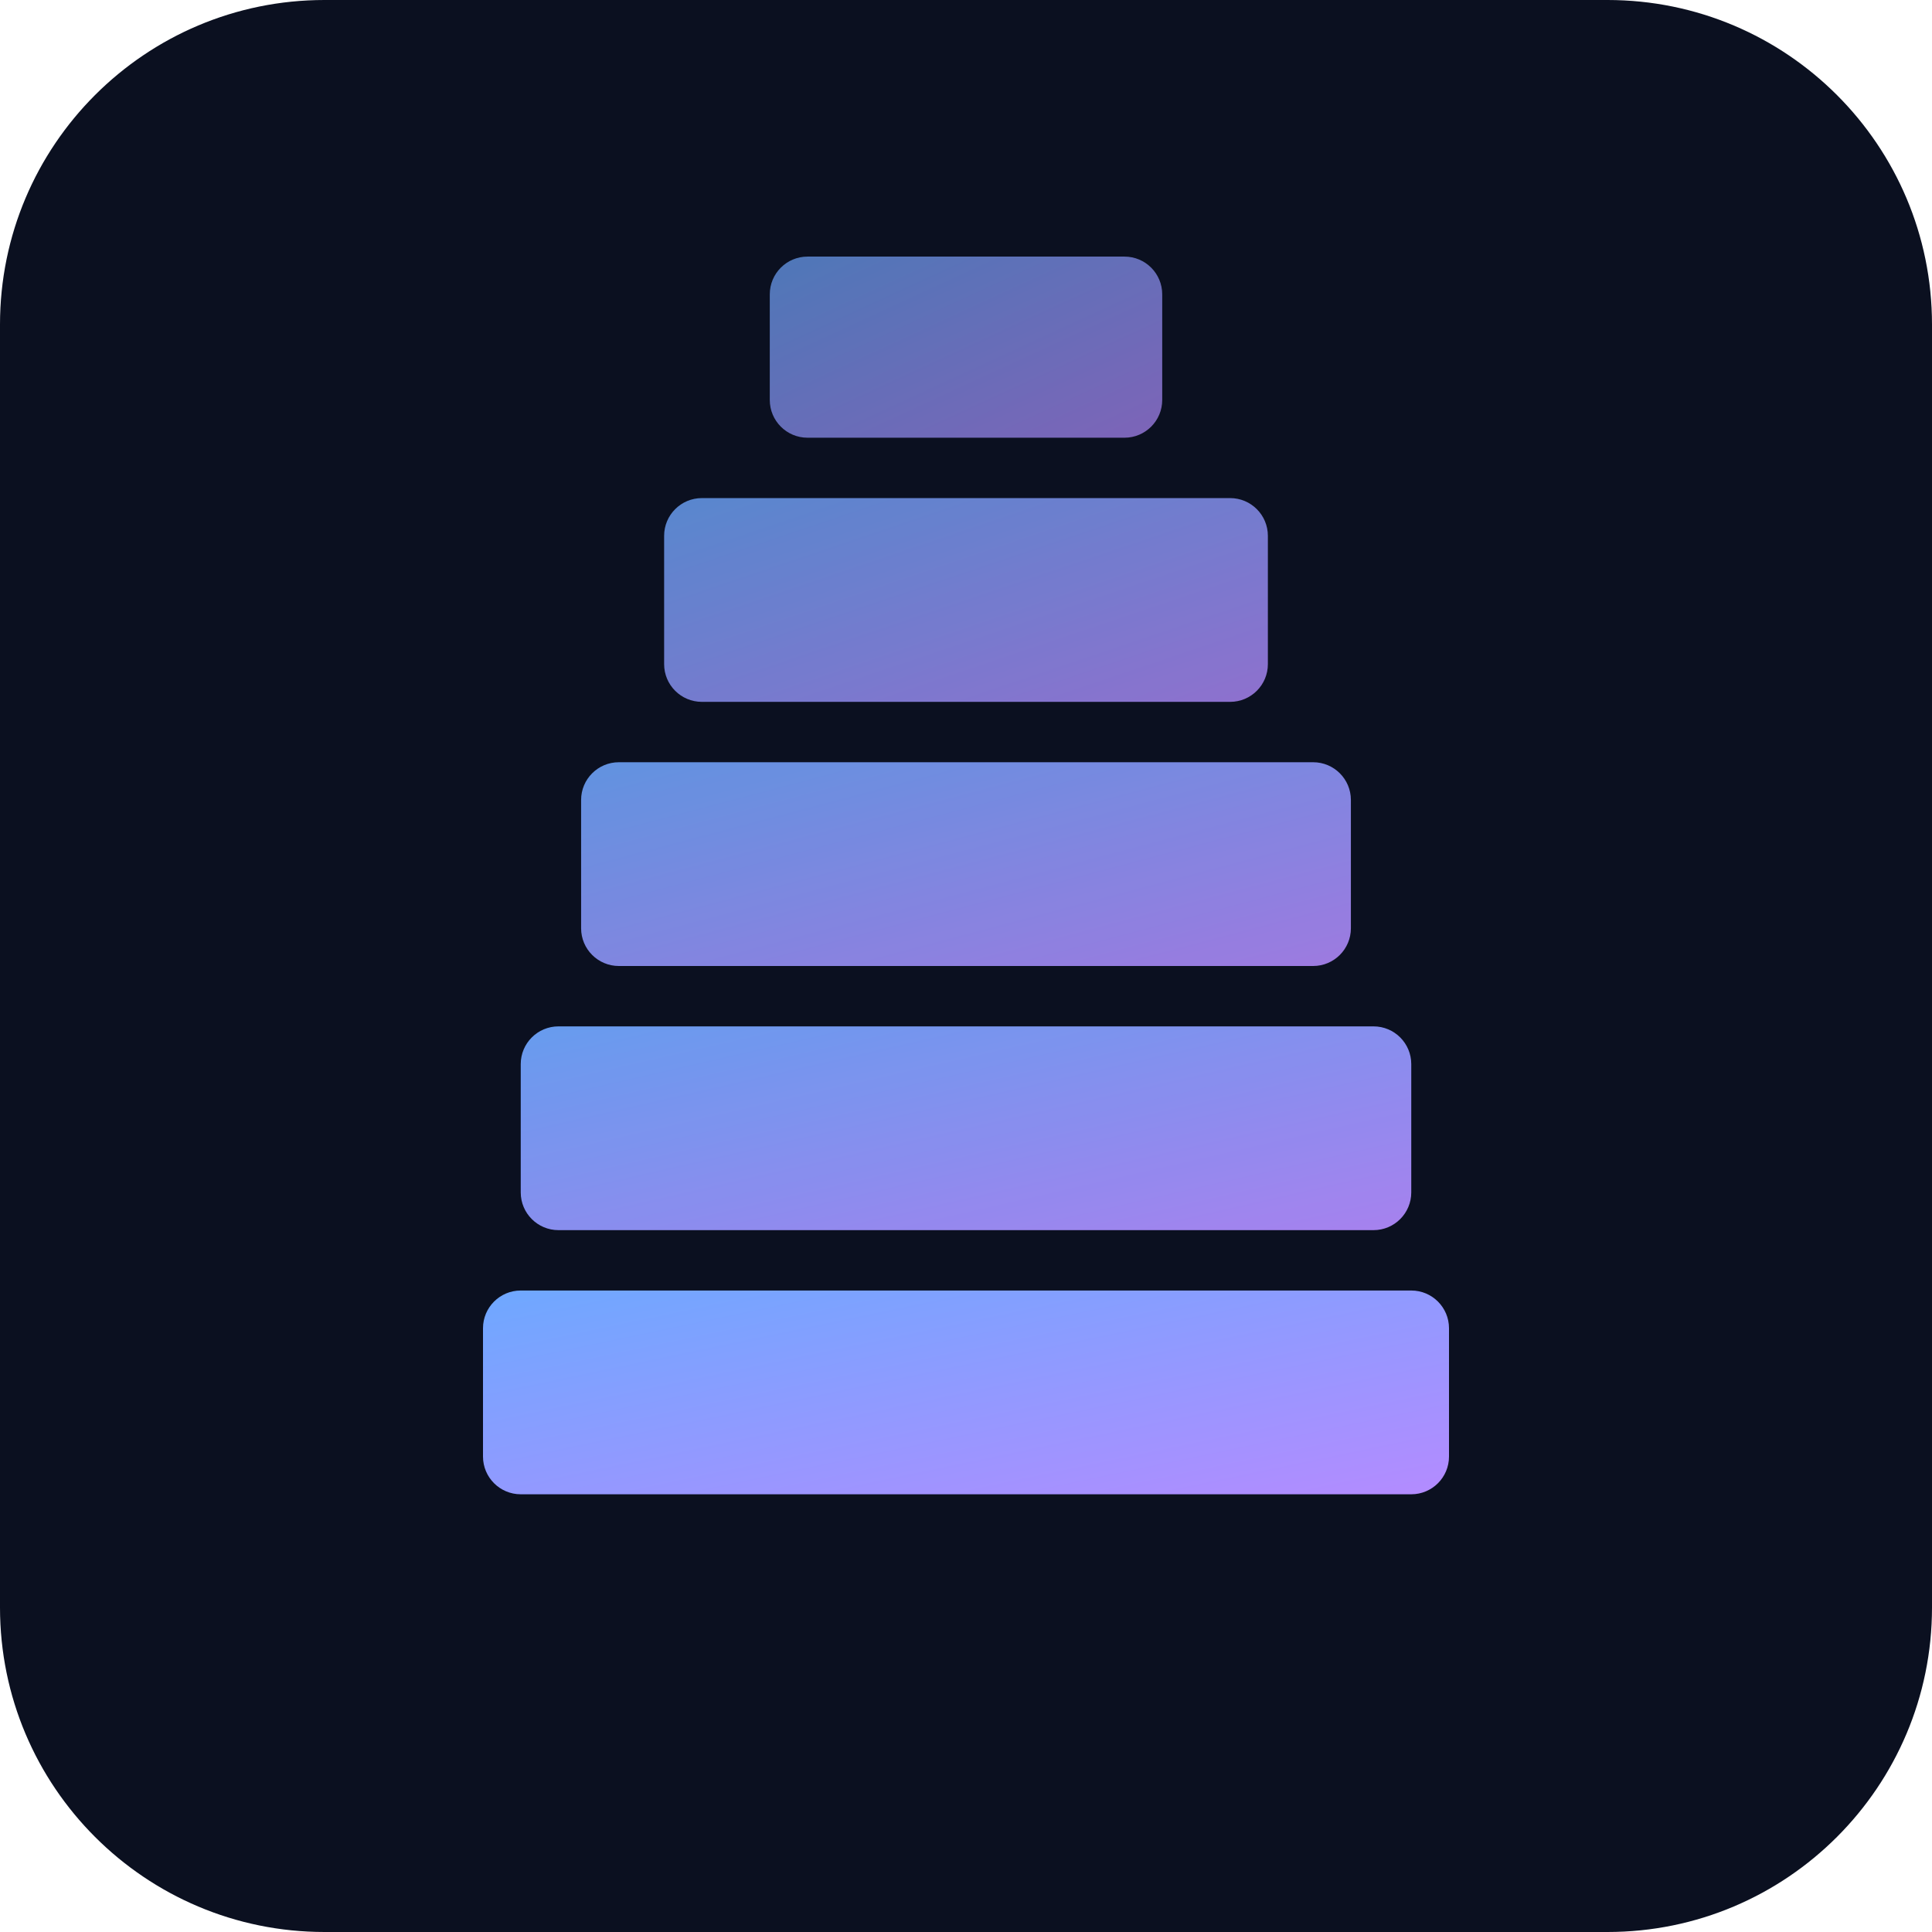
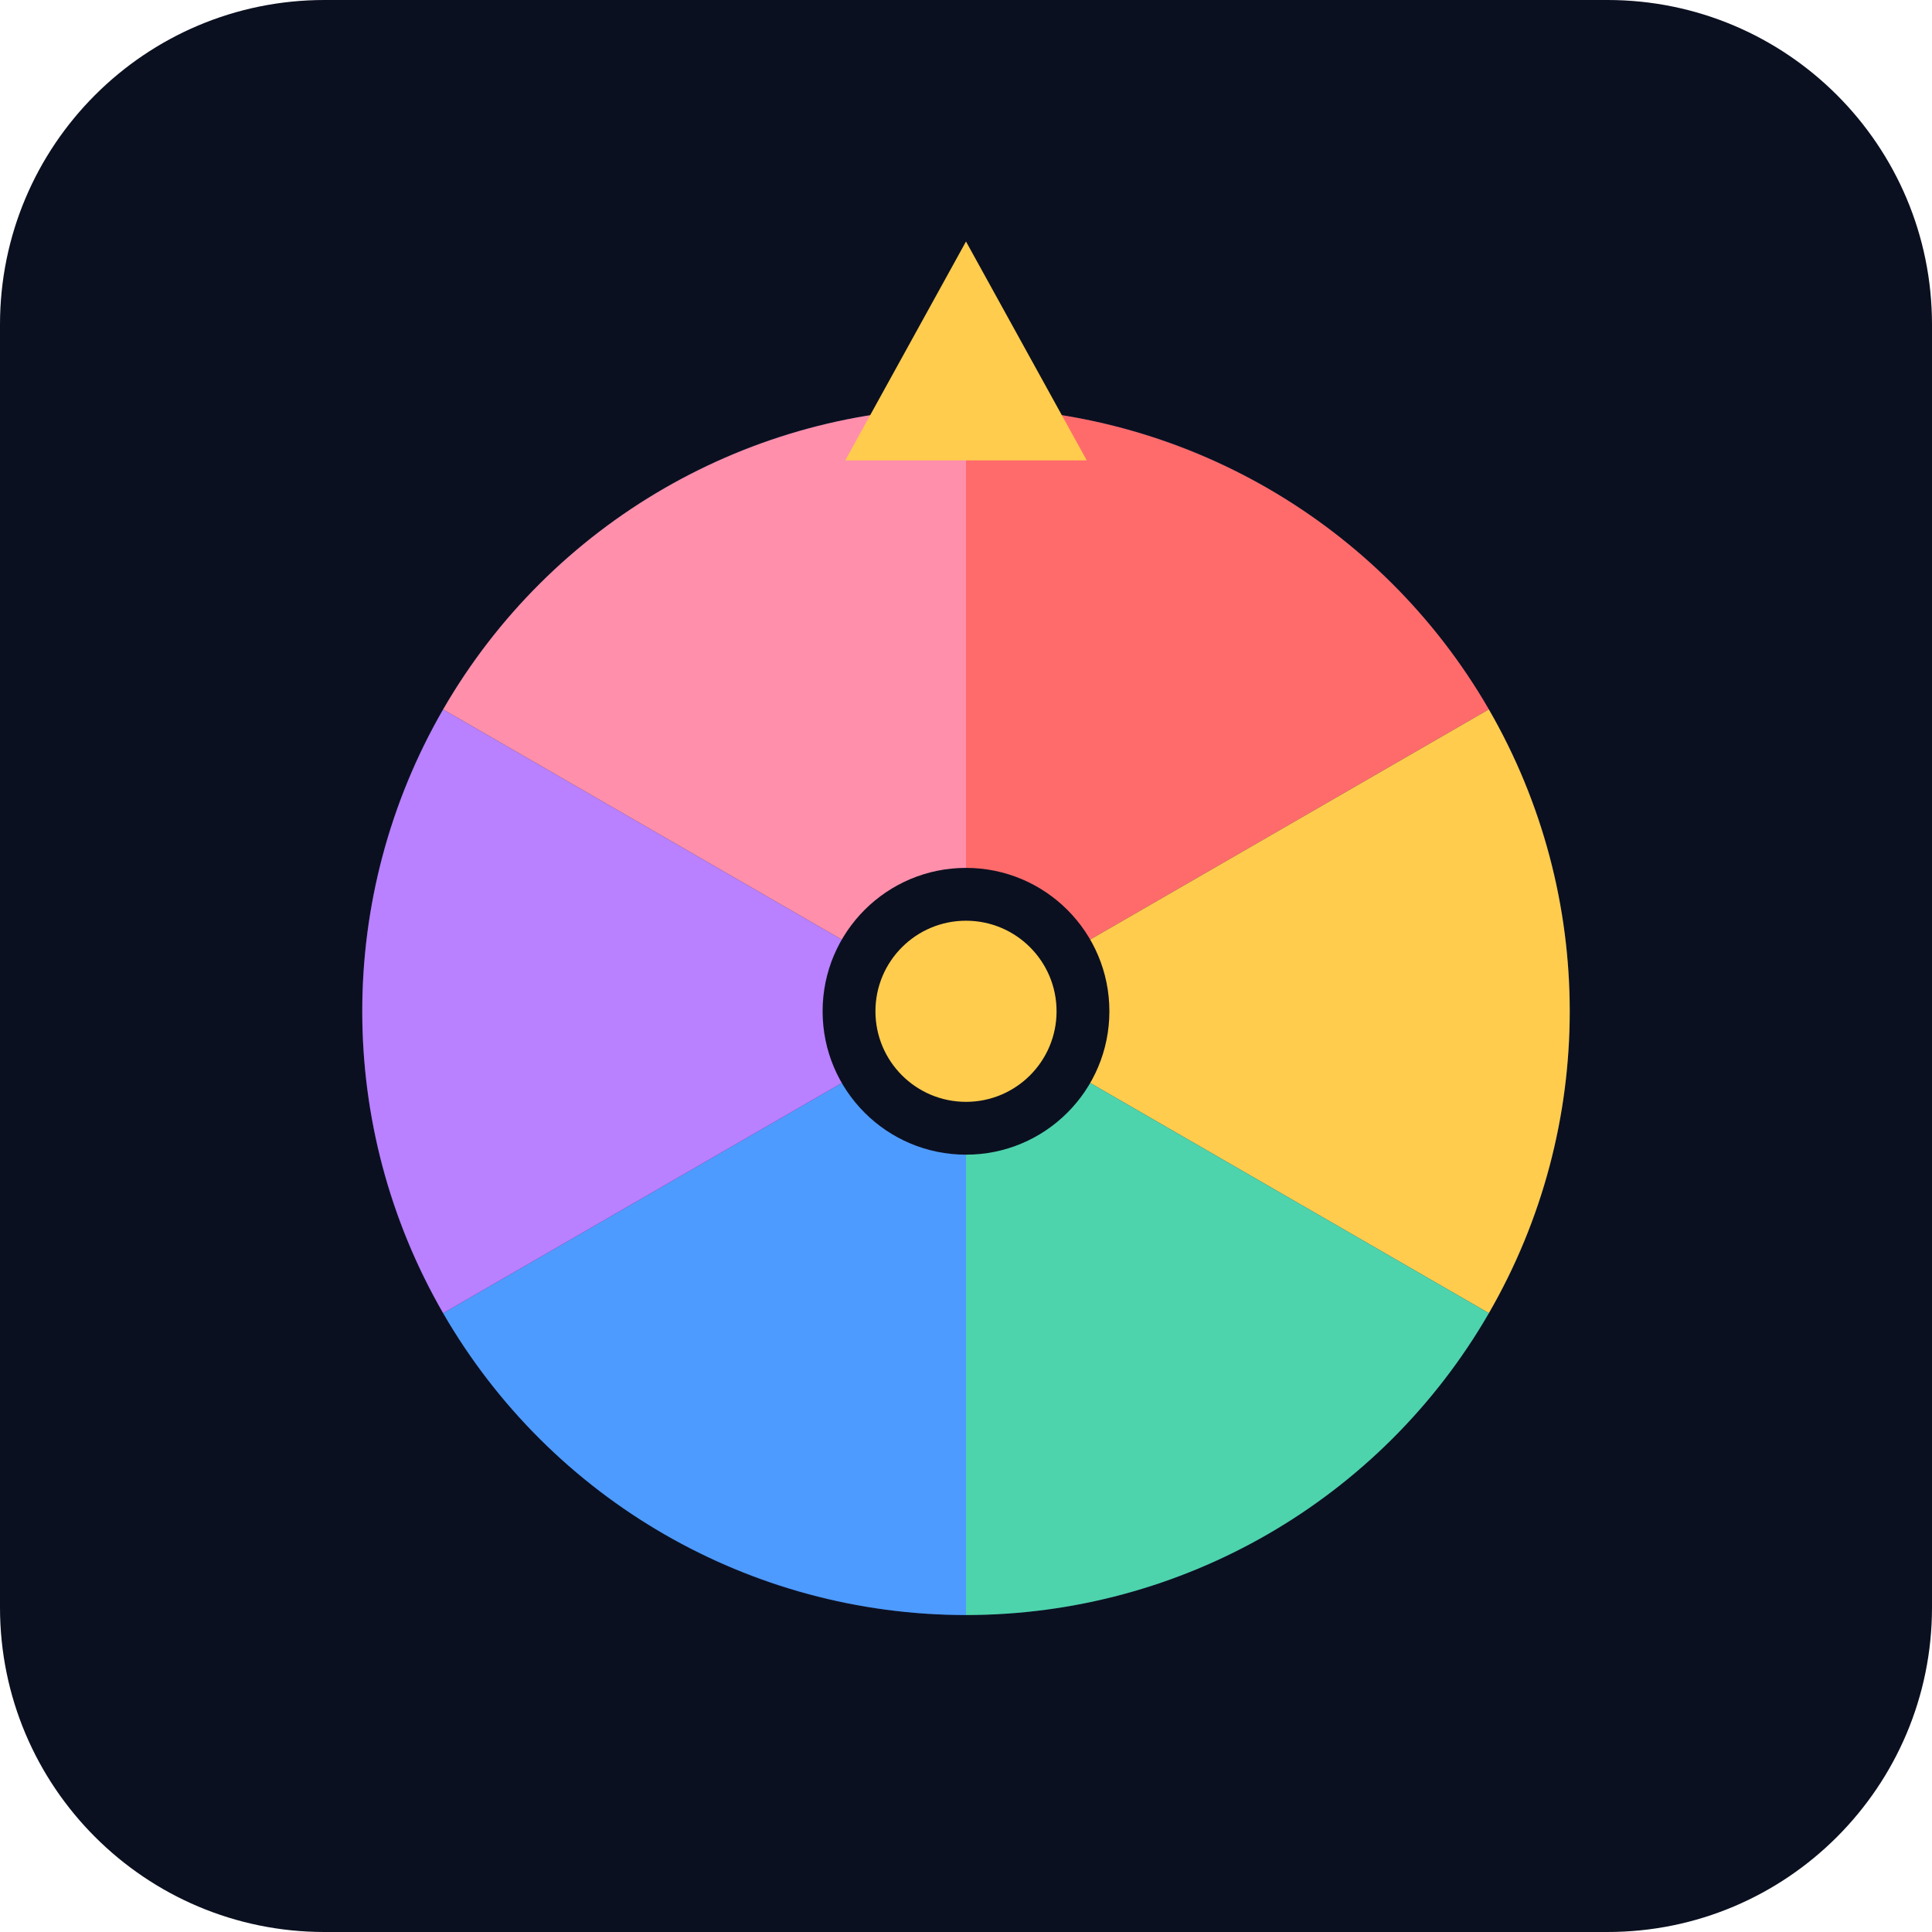
<svg xmlns="http://www.w3.org/2000/svg" viewBox="0 0 512 512" width="512" height="512">
-   <defs>
-     <linearGradient id="g" x1="0" y1="0" x2="1" y2="1">
-       <stop offset="0" stop-color="#6ea8ff" />
-       <stop offset="1" stop-color="#b48bff" />
-     </linearGradient>
-   </defs>
  <rect width="512" height="512" rx="86" fill="#0b1020" />
-   <g fill="url(#g)">
-     <rect x="128" y="342" width="256" height="54" rx="10" />
-     <rect x="138" y="272" width="236" height="54" rx="10" opacity="0.92" />
-     <rect x="154" y="202" width="204" height="54" rx="10" opacity="0.86" />
-     <rect x="176" y="132" width="160" height="54" rx="10" opacity="0.78" />
-     <rect x="204" y="68" width="104" height="48" rx="10" opacity="0.68" />
+   <g transform="translate(256 268)">
+     <circle r="160" fill="#232e52" />
+     <g>
+       <path d="M0 0 L0 -160 A160 160 0 0 1 138.56 -80 Z" fill="#ff6b6b" />
+       <path d="M0 0 L138.56 -80 A160 160 0 0 1 138.56 80 Z" fill="#ffcc4d" />
+       <path d="M0 0 L138.56 80 A160 160 0 0 1 0 160 Z" fill="#4dd4ac" />
+       <path d="M0 0 L0 160 A160 160 0 0 1 -138.56 80 Z" fill="#4d9bff" />
+       <path d="M0 0 L-138.56 80 A160 160 0 0 1 -138.56 -80 Z" fill="#b980ff" />
+       <path d="M0 0 L-138.56 -80 A160 160 0 0 1 0 -160 Z" fill="#ff8fab" />
+     </g>
+     <circle r="38" fill="#0b1020" />
+     <circle r="24" fill="#ffcc4d" />
  </g>
+   <path d="M256 64 L288 122 L224 122 Z" fill="#ffcc4d" />
</svg>
